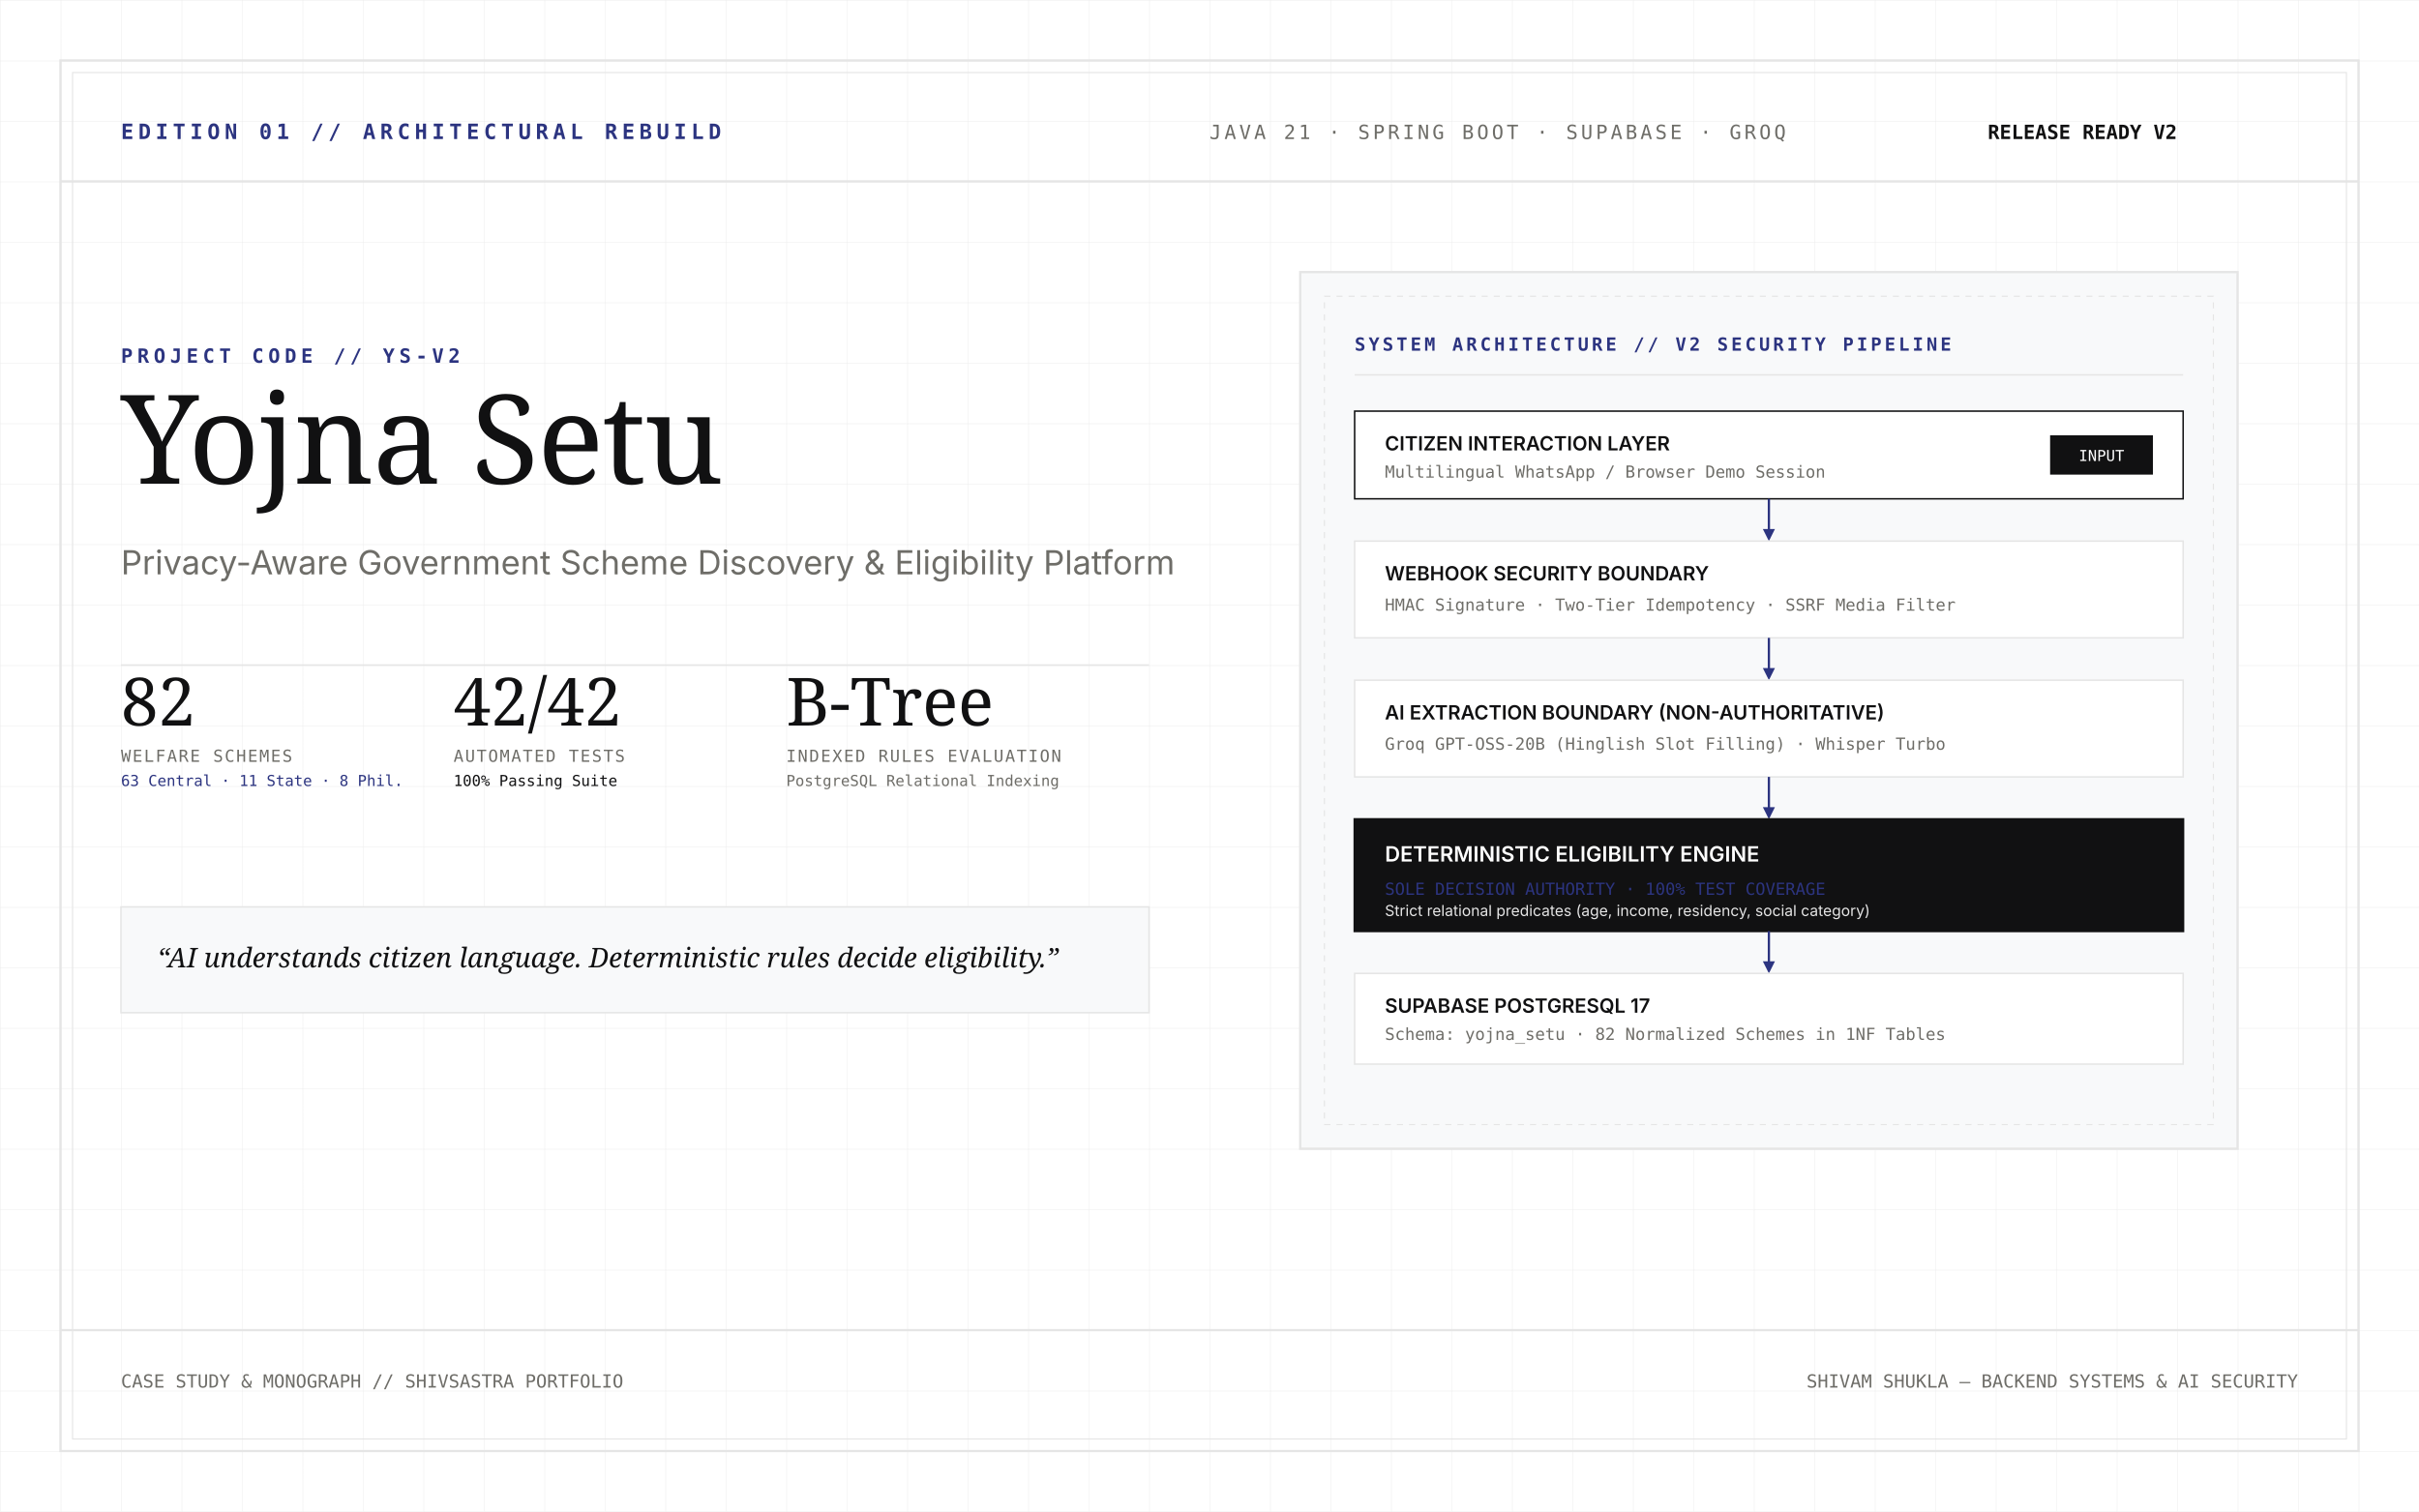
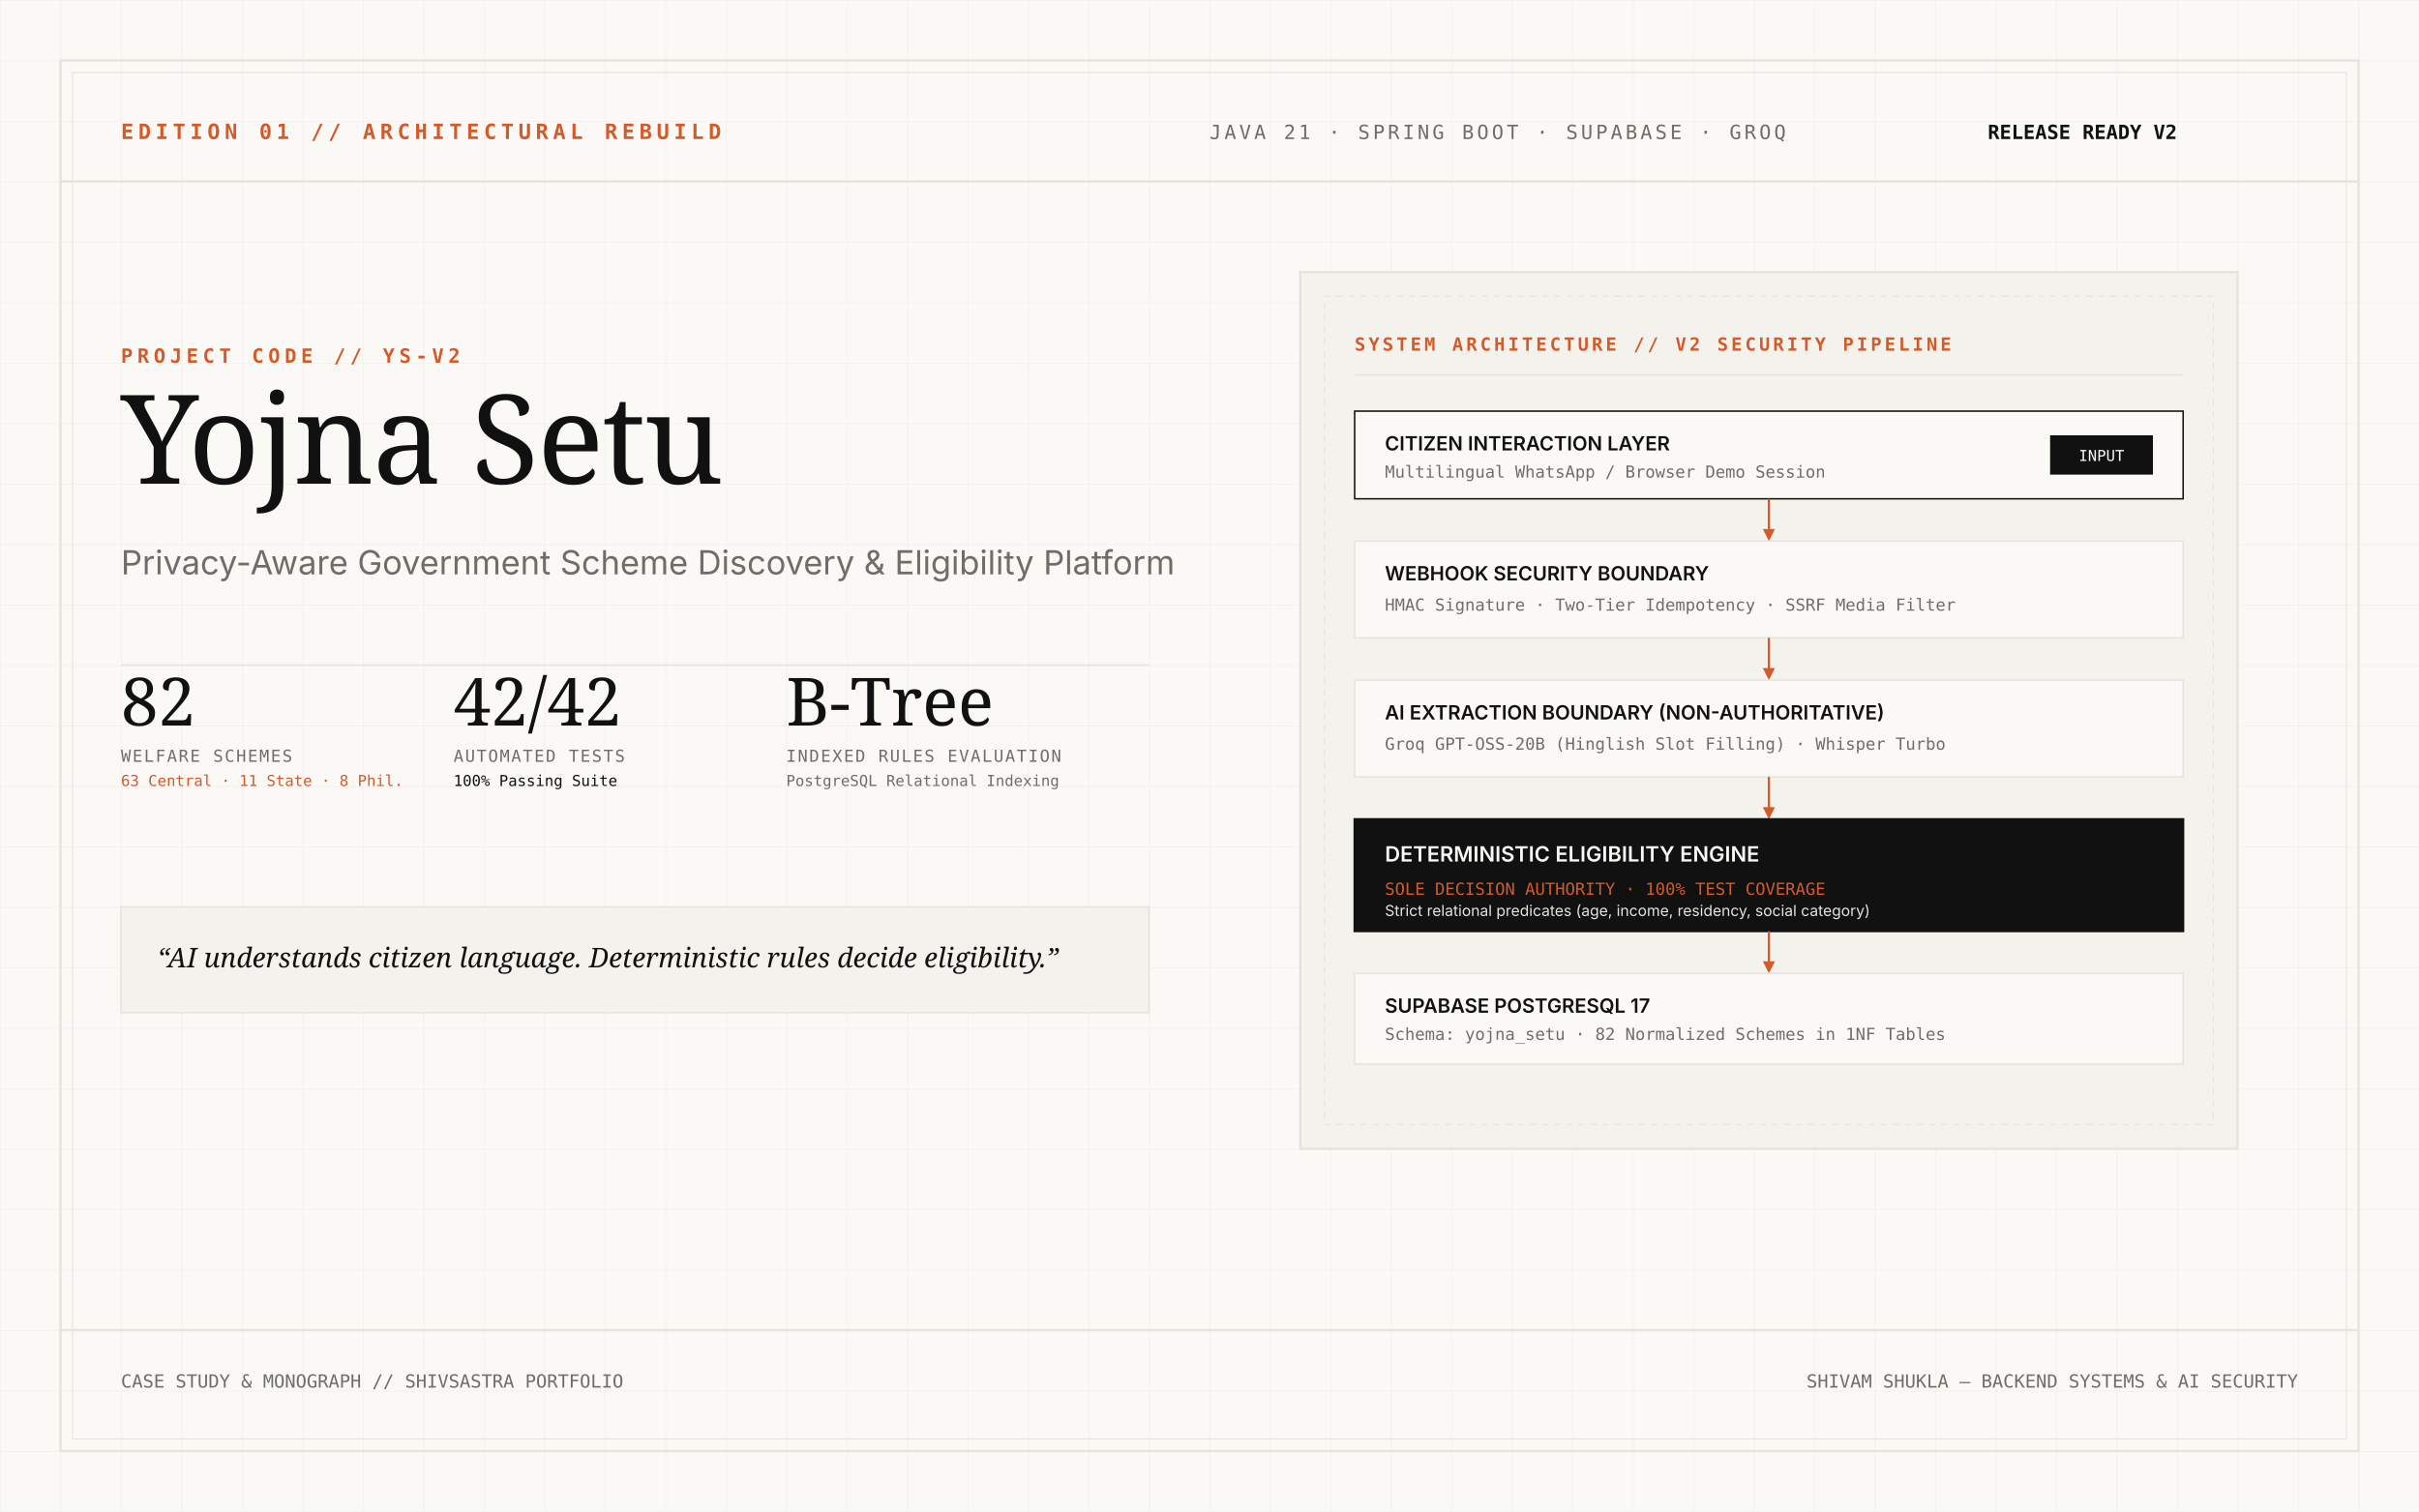
<svg xmlns="http://www.w3.org/2000/svg" viewBox="0 0 1600 1000" width="1600" height="1000">
  <defs>
    <style>
      .serif { font-family: 'Newsreader', Georgia, serif; }
      .sans { font-family: 'Inter', -apple-system, sans-serif; }
      .mono { font-family: 'JetBrains Mono', monospace; }
    </style>
    <pattern id="grid" width="40" height="40" patternUnits="userSpaceOnUse">
-       <path d="M 40 0 L 0 0 0 40" fill="none" stroke="#E5E5E5" stroke-width="0.75" opacity="0.6" />
+       <path d="M 40 0 L 0 0 0 40" fill="none" stroke="#E6E3DC" stroke-width="0.75" opacity="0.6" />
    </pattern>
  </defs>
-   <rect width="1600" height="1000" fill="#FFFFFF" />
+   <rect width="1600" height="1000" fill="#FAF9F6" />
  <rect width="1600" height="1000" fill="url(#grid)" />
-   <rect x="40" y="40" width="1520" height="920" fill="none" stroke="#E5E5E5" stroke-width="1.5" />
-   <rect x="48" y="48" width="1504" height="904" fill="none" stroke="#E5E5E5" stroke-width="0.75" />
-   <line x1="40" y1="120" x2="1560" y2="120" stroke="#E5E5E5" stroke-width="1.5" />
-   <text x="80" y="92" class="mono" font-size="14" fill="#2C3480" letter-spacing="3" font-weight="600">EDITION 01 // ARCHITECTURAL REBUILD</text>
+   <rect x="40" y="40" width="1520" height="920" fill="none" stroke="#E6E3DC" stroke-width="1.5" />
+   <rect x="48" y="48" width="1504" height="904" fill="none" stroke="#E6E3DC" stroke-width="0.75" />
+   <line x1="40" y1="120" x2="1560" y2="120" stroke="#E6E3DC" stroke-width="1.5" />
+   <text x="80" y="92" class="mono" font-size="14" fill="#D45A2A" letter-spacing="3" font-weight="600">EDITION 01 // ARCHITECTURAL REBUILD</text>
  <text x="800" y="92" class="mono" font-size="13" fill="#6E6D68" letter-spacing="2">JAVA 21 · SPRING BOOT · SUPABASE · GROQ</text>
  <text x="1440" y="92" class="mono" font-size="13" fill="#111112" font-weight="600" text-anchor="end">RELEASE READY V2</text>
  <g transform="translate(80, 240)">
-     <text x="0" y="0" class="mono" font-size="13" fill="#2C3480" letter-spacing="3" font-weight="600">PROJECT CODE // YS-V2</text>
+     <text x="0" y="0" class="mono" font-size="13" fill="#D45A2A" letter-spacing="3" font-weight="600">PROJECT CODE // YS-V2</text>
    <text x="0" y="80" class="serif" font-size="82" fill="#111112" font-weight="400" letter-spacing="-1">Yojna Setu</text>
    <text x="0" y="140" class="sans" font-size="22" fill="#6E6D68" font-weight="400" letter-spacing="0">Privacy-Aware Government Scheme Discovery &amp; Eligibility Platform</text>
-     <line x1="0" y1="200" x2="680" y2="200" stroke="#E5E5E5" stroke-width="1" />
+     <line x1="0" y1="200" x2="680" y2="200" stroke="#E6E3DC" stroke-width="1" />
    <g transform="translate(0, 240)">
      <g>
        <text x="0" y="0" class="serif" font-size="44" fill="#111112">82</text>
        <text x="0" y="24" class="mono" font-size="11" fill="#6E6D68" letter-spacing="1">WELFARE SCHEMES</text>
-         <text x="0" y="40" class="mono" font-size="10" fill="#2C3480">63 Central · 11 State · 8 Phil.</text>
+         <text x="0" y="40" class="mono" font-size="10" fill="#D45A2A">63 Central · 11 State · 8 Phil.</text>
      </g>
      <g transform="translate(220, 0)">
        <text x="0" y="0" class="serif" font-size="44" fill="#111112">42/42</text>
        <text x="0" y="24" class="mono" font-size="11" fill="#6E6D68" letter-spacing="1">AUTOMATED TESTS</text>
        <text x="0" y="40" class="mono" font-size="10" fill="#111112">100% Passing Suite</text>
      </g>
      <g transform="translate(440, 0)">
        <text x="0" y="0" class="serif" font-size="44" fill="#111112">B-Tree</text>
        <text x="0" y="24" class="mono" font-size="11" fill="#6E6D68" letter-spacing="1">INDEXED RULES EVALUATION</text>
        <text x="0" y="40" class="mono" font-size="10" fill="#6E6D68">PostgreSQL Relational Indexing</text>
      </g>
    </g>
    <g transform="translate(0, 360)">
-       <rect x="0" y="0" width="680" height="70" fill="#F8F9FA" stroke="#E5E5E5" stroke-width="1" />
+       <rect x="0" y="0" width="680" height="70" fill="#F4F2EC" stroke="#E6E3DC" stroke-width="1" />
      <text x="24" y="40" class="serif" font-style="italic" font-size="18" fill="#111112">“AI understands citizen language. Deterministic rules decide eligibility.”</text>
    </g>
  </g>
  <g transform="translate(860, 180)">
-     <rect x="0" y="0" width="620" height="580" fill="#F8F9FA" stroke="#E5E5E5" stroke-width="1.5" />
-     <rect x="16" y="16" width="588" height="548" fill="none" stroke="#E5E5E5" stroke-width="0.75" stroke-dasharray="4,4" />
-     <text x="36" y="52" class="mono" font-size="12" fill="#2C3480" letter-spacing="2" font-weight="600">SYSTEM ARCHITECTURE // V2 SECURITY PIPELINE</text>
-     <line x1="36" y1="68" x2="584" y2="68" stroke="#E5E5E5" stroke-width="1" />
+     <rect x="0" y="0" width="620" height="580" fill="#F4F2EC" stroke="#E6E3DC" stroke-width="1.5" />
+     <rect x="16" y="16" width="588" height="548" fill="none" stroke="#E6E3DC" stroke-width="0.75" stroke-dasharray="4,4" />
+     <text x="36" y="52" class="mono" font-size="12" fill="#D45A2A" letter-spacing="2" font-weight="600">SYSTEM ARCHITECTURE // V2 SECURITY PIPELINE</text>
+     <line x1="36" y1="68" x2="584" y2="68" stroke="#E6E3DC" stroke-width="1" />
    <g transform="translate(36, 92)">
-       <rect width="548" height="58" fill="#FFFFFF" stroke="#111112" stroke-width="1" />
+       <rect width="548" height="58" fill="#FAF9F6" stroke="#111112" stroke-width="1" />
      <text x="20" y="26" class="sans" font-size="13" font-weight="600" fill="#111112">CITIZEN INTERACTION LAYER</text>
      <text x="20" y="44" class="mono" font-size="11" fill="#6E6D68">Multilingual WhatsApp / Browser Demo Session</text>
      <rect x="460" y="16" width="68" height="26" fill="#111112" />
-       <text x="494" y="33" class="mono" font-size="10" fill="#FFFFFF" text-anchor="middle">INPUT</text>
+       <text x="494" y="33" class="mono" font-size="10" fill="#FAF9F6" text-anchor="middle">INPUT</text>
    </g>
-     <line x1="310" y1="150" x2="310" y2="176" stroke="#2C3480" stroke-width="1.5" />
-     <polygon points="310,178 306,170 314,170" fill="#2C3480" />
+     <line x1="310" y1="150" x2="310" y2="176" stroke="#D45A2A" stroke-width="1.5" />
+     <polygon points="310,178 306,170 314,170" fill="#D45A2A" />
    <g transform="translate(36, 178)">
-       <rect width="548" height="64" fill="#FFFFFF" stroke="#E5E5E5" stroke-width="1" />
+       <rect width="548" height="64" fill="#FAF9F6" stroke="#E6E3DC" stroke-width="1" />
      <text x="20" y="26" class="sans" font-size="13" font-weight="600" fill="#111112">WEBHOOK SECURITY BOUNDARY</text>
      <text x="20" y="46" class="mono" font-size="11" fill="#6E6D68">HMAC Signature · Two-Tier Idempotency · SSRF Media Filter</text>
    </g>
-     <line x1="310" y1="242" x2="310" y2="268" stroke="#2C3480" stroke-width="1.5" />
-     <polygon points="310,270 306,262 314,262" fill="#2C3480" />
+     <line x1="310" y1="242" x2="310" y2="268" stroke="#D45A2A" stroke-width="1.5" />
+     <polygon points="310,270 306,262 314,262" fill="#D45A2A" />
    <g transform="translate(36, 270)">
-       <rect width="548" height="64" fill="#FFFFFF" stroke="#E5E5E5" stroke-width="1" />
+       <rect width="548" height="64" fill="#FAF9F6" stroke="#E6E3DC" stroke-width="1" />
      <text x="20" y="26" class="sans" font-size="13" font-weight="600" fill="#111112">AI EXTRACTION BOUNDARY (NON-AUTHORITATIVE)</text>
      <text x="20" y="46" class="mono" font-size="11" fill="#6E6D68">Groq GPT-OSS-20B (Hinglish Slot Filling) · Whisper Turbo</text>
    </g>
-     <line x1="310" y1="334" x2="310" y2="360" stroke="#2C3480" stroke-width="1.5" />
-     <polygon points="310,362 306,354 314,354" fill="#2C3480" />
+     <line x1="310" y1="334" x2="310" y2="360" stroke="#D45A2A" stroke-width="1.5" />
+     <polygon points="310,362 306,354 314,354" fill="#D45A2A" />
    <g transform="translate(36, 362)">
      <rect width="548" height="74" fill="#111112" stroke="#111112" stroke-width="1.5" />
-       <text x="20" y="28" class="sans" font-size="14" font-weight="600" fill="#FFFFFF">DETERMINISTIC ELIGIBILITY ENGINE</text>
-       <text x="20" y="50" class="mono" font-size="11" fill="#2C3480">SOLE DECISION AUTHORITY · 100% TEST COVERAGE</text>
-       <text x="20" y="64" class="sans" font-size="10" fill="#E5E5E5">Strict relational predicates (age, income, residency, social category)</text>
+       <text x="20" y="28" class="sans" font-size="14" font-weight="600" fill="#FAF9F6">DETERMINISTIC ELIGIBILITY ENGINE</text>
+       <text x="20" y="50" class="mono" font-size="11" fill="#D45A2A">SOLE DECISION AUTHORITY · 100% TEST COVERAGE</text>
+       <text x="20" y="64" class="sans" font-size="10" fill="#E6E3DC">Strict relational predicates (age, income, residency, social category)</text>
    </g>
-     <line x1="310" y1="436" x2="310" y2="462" stroke="#2C3480" stroke-width="1.5" />
-     <polygon points="310,464 306,456 314,456" fill="#2C3480" />
+     <line x1="310" y1="436" x2="310" y2="462" stroke="#D45A2A" stroke-width="1.5" />
+     <polygon points="310,464 306,456 314,456" fill="#D45A2A" />
    <g transform="translate(36, 464)">
-       <rect width="548" height="60" fill="#FFFFFF" stroke="#E5E5E5" stroke-width="1" />
+       <rect width="548" height="60" fill="#FAF9F6" stroke="#E6E3DC" stroke-width="1" />
      <text x="20" y="26" class="sans" font-size="13" font-weight="600" fill="#111112">SUPABASE POSTGRESQL 17</text>
      <text x="20" y="44" class="mono" font-size="11" fill="#6E6D68">Schema: yojna_setu · 82 Normalized Schemes in 1NF Tables</text>
    </g>
  </g>
-   <line x1="40" y1="880" x2="1560" y2="880" stroke="#E5E5E5" stroke-width="1.5" />
+   <line x1="40" y1="880" x2="1560" y2="880" stroke="#E6E3DC" stroke-width="1.5" />
  <text x="80" y="918" class="mono" font-size="12" fill="#6E6D68">CASE STUDY &amp; MONOGRAPH // SHIVSASTRA PORTFOLIO</text>
  <text x="1520" y="918" class="mono" font-size="12" fill="#6E6D68" text-anchor="end">SHIVAM SHUKLA — BACKEND SYSTEMS &amp; AI SECURITY</text>
</svg>
